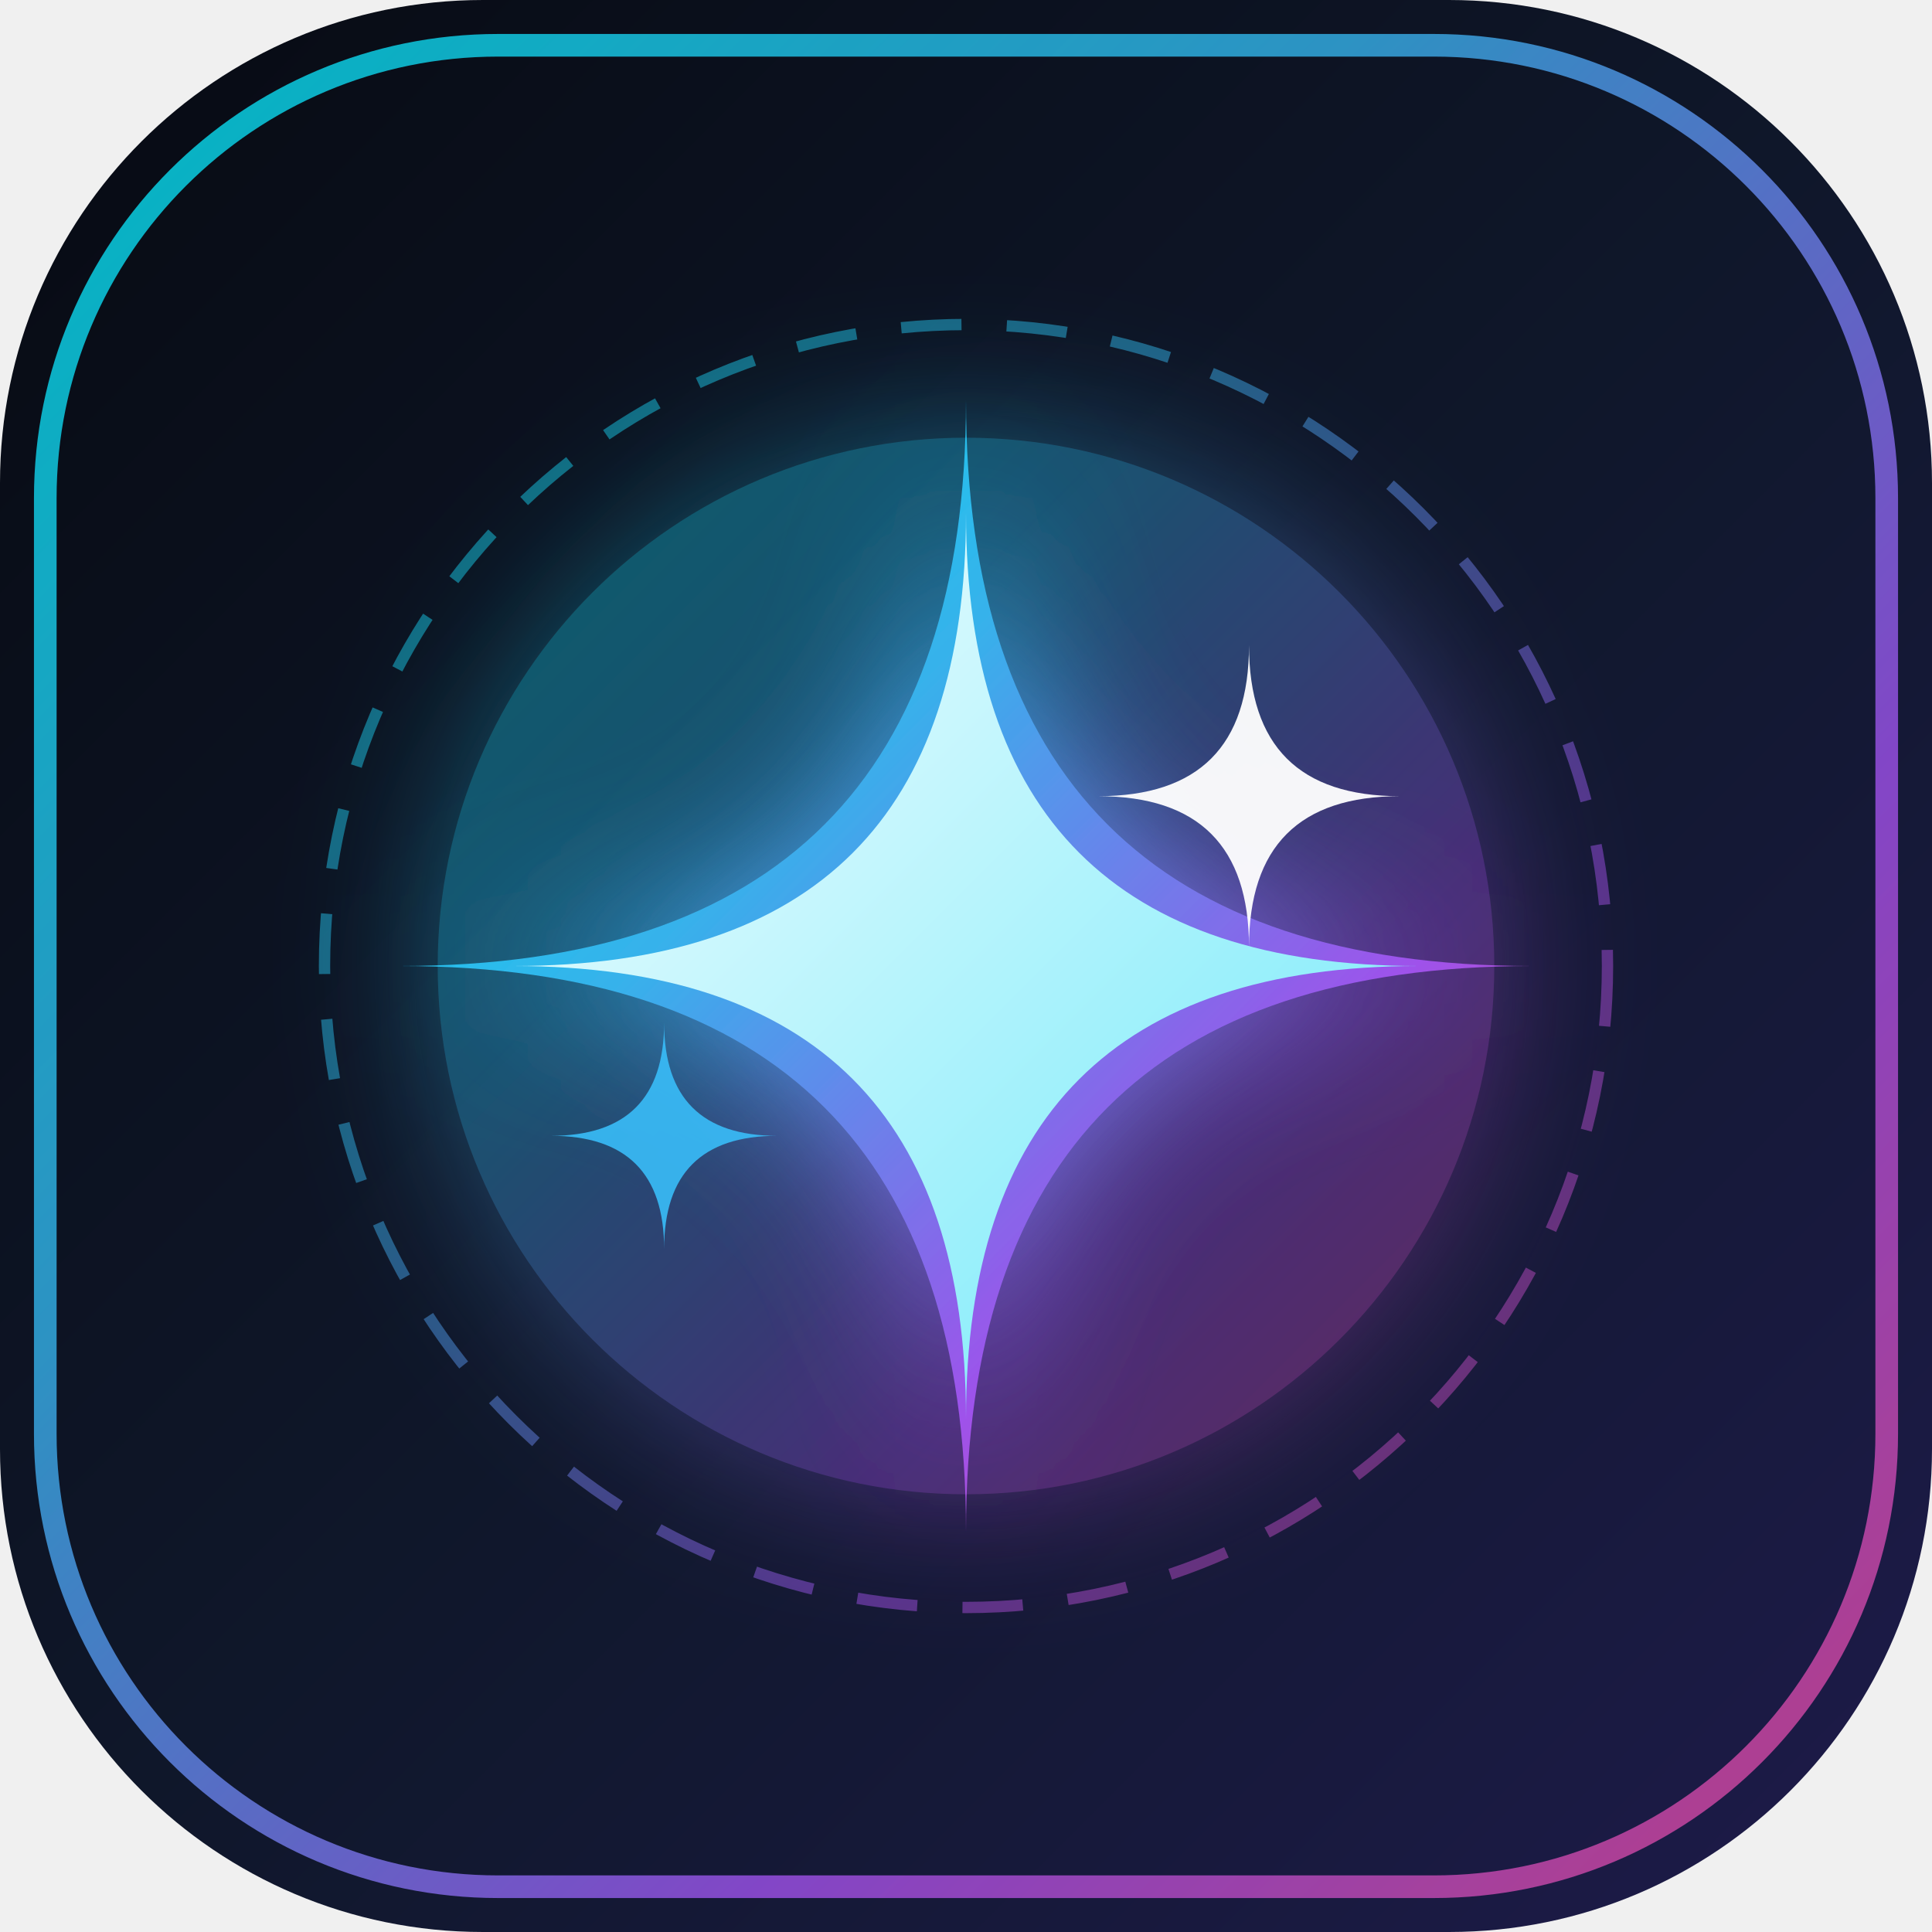
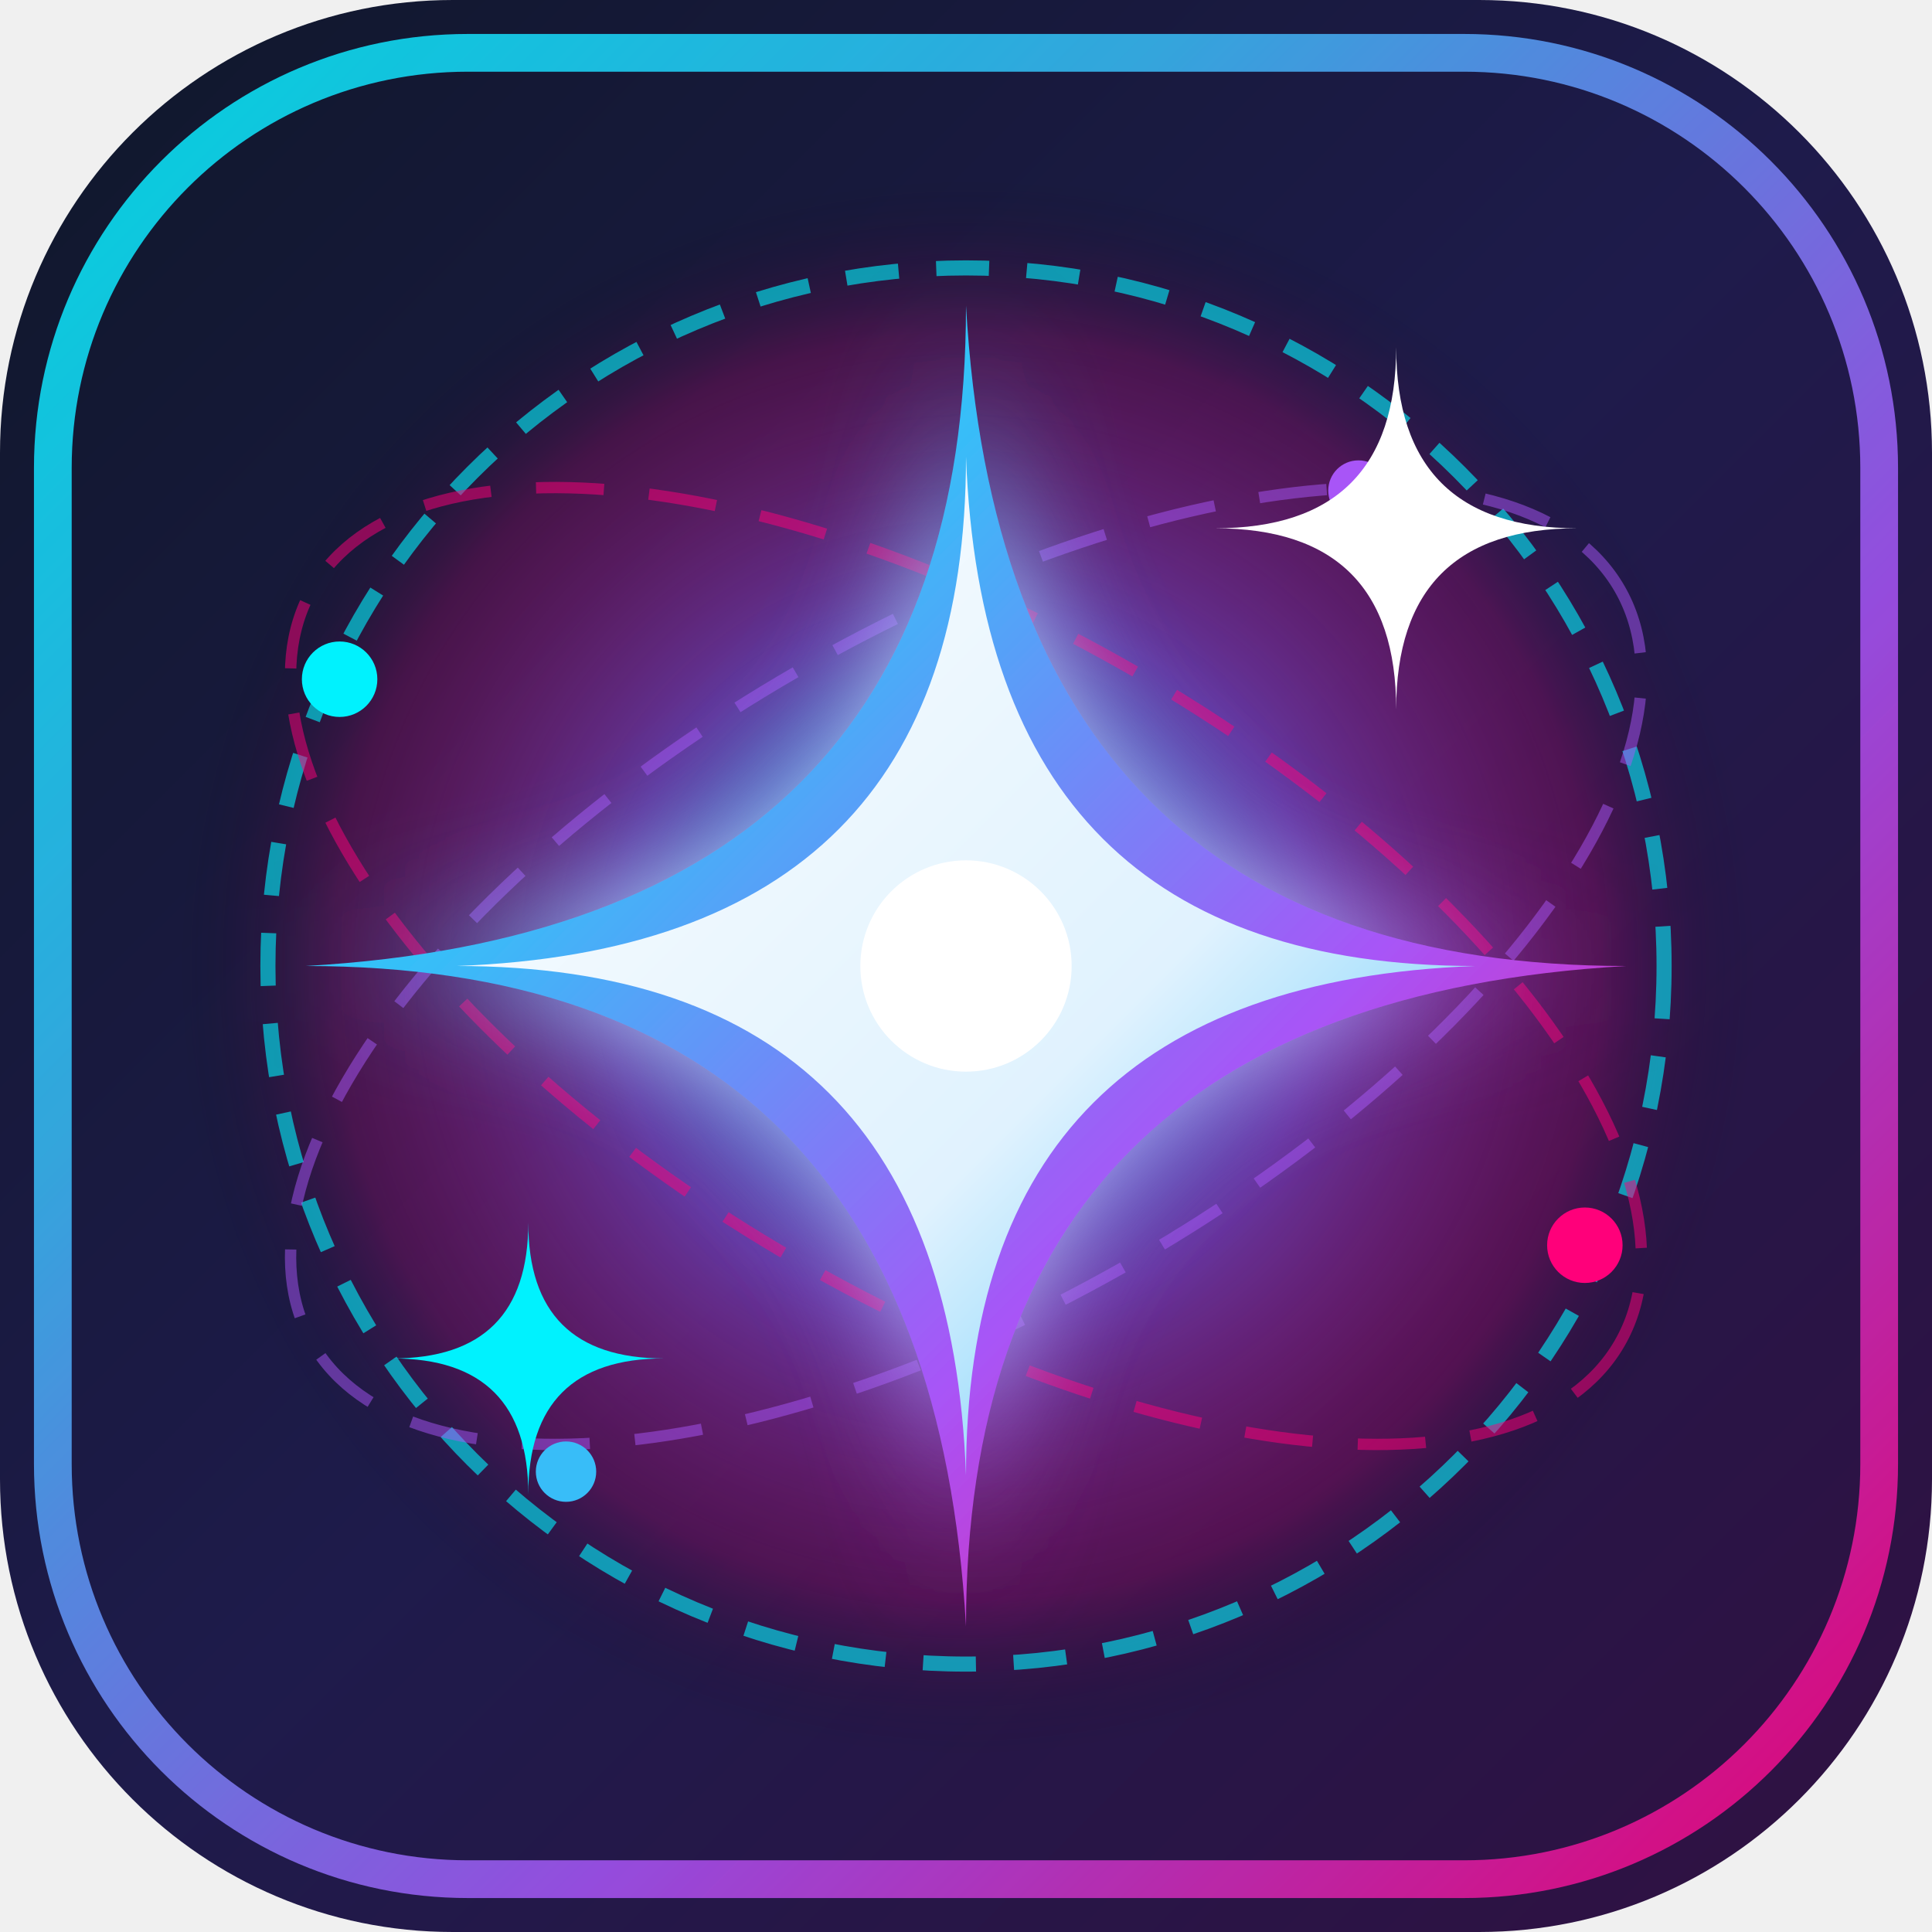
<svg xmlns="http://www.w3.org/2000/svg" viewBox="0 0 512 512" width="512" height="512">
  <defs>
    <linearGradient id="bgGrad" x1="0%" y1="0%" x2="100%" y2="100%">
-       <stop offset="0%" stop-color="#070a12" />
-       <stop offset="50%" stop-color="#0f172a" />
-       <stop offset="100%" stop-color="#1e1b4b" />
+       <stop offset="0%" stop-color="#0f172a" />
+       <stop offset="50%" stop-color="#1e1b4b" />
+       <stop offset="100%" stop-color="#311042" />
    </linearGradient>
    <linearGradient id="aiGrad" x1="0%" y1="0%" x2="100%" y2="100%">
      <stop offset="0%" stop-color="#00f2fe" />
-       <stop offset="35%" stop-color="#38bdf8" />
-       <stop offset="70%" stop-color="#a855f7" />
-       <stop offset="100%" stop-color="#ec4899" />
+       <stop offset="30%" stop-color="#38bdf8" />
+       <stop offset="65%" stop-color="#a855f7" />
+       <stop offset="100%" stop-color="#ff007a" />
    </linearGradient>
-     <linearGradient id="coreGrad" x1="0%" y1="0%" x2="100%" y2="100%">
+     <linearGradient id="starCore" x1="0%" y1="0%" x2="100%" y2="100%">
      <stop offset="0%" stop-color="#ffffff" />
-       <stop offset="100%" stop-color="#67e8f9" />
+       <stop offset="60%" stop-color="#e0f2fe" />
+       <stop offset="100%" stop-color="#38bdf8" />
    </linearGradient>
-     <filter id="glow" x="-30%" y="-30%" width="160%" height="160%">
-       <feGaussianBlur stdDeviation="20" result="blur" />
-       <feComposite in="SourceGraphic" in2="blur" operator="over" />
+     <radialGradient id="glowRadial" cx="50%" cy="50%" r="50%">
+       <stop offset="0%" stop-color="#00f2fe" stop-opacity="0.8" />
+       <stop offset="45%" stop-color="#a855f7" stop-opacity="0.5" />
+       <stop offset="80%" stop-color="#ff007a" stop-opacity="0.2" />
+       <stop offset="100%" stop-color="#000000" stop-opacity="0" />
+     </radialGradient>
+     <filter id="superGlow" x="-50%" y="-50%" width="200%" height="200%">
+       <feGaussianBlur in="SourceGraphic" stdDeviation="16" result="blur" />
+       <feMerge>
+         <feMergeNode in="blur" />
+         <feMergeNode in="SourceGraphic" />
+       </feMerge>
    </filter>
  </defs>
-   <rect width="512" height="512" rx="128" fill="url(#bgGrad)" />
-   <rect x="12" y="12" width="488" height="488" rx="120" fill="none" stroke="url(#aiGrad)" stroke-width="6" opacity="0.75" />
-   <circle cx="256" cy="256" r="140" fill="url(#aiGrad)" filter="url(#glow)" opacity="0.35" />
-   <circle cx="256" cy="256" r="170" fill="none" stroke="url(#aiGrad)" stroke-width="3" stroke-dasharray="16 12" opacity="0.45" />
-   <g transform="translate(256, 256)">
-     <path d="M0,-150 Q0,0 -150,0 Q0,0 0,150 Q0,0 150,0 Q0,0 0,-150 Z" fill="url(#aiGrad)" filter="url(#glow)" opacity="0.9" />
-     <path d="M0,-120 Q0,0 -120,0 Q0,0 0,120 Q0,0 120,0 Q0,0 0,-120 Z" fill="url(#coreGrad)" />
-     <path d="M75,-85 Q75,-45 35,-45 Q75,-45 75,-5 Q75,-45 115,-45 Q75,-45 75,-85 Z" fill="#ffffff" opacity="0.95" />
-     <path d="M-80,75 Q-80,45 -50,45 Q-80,45 -80,15 Q-80,45 -110,45 Q-80,45 -80,75 Z" fill="#38bdf8" opacity="0.9" />
+   <rect width="512" height="512" rx="120" fill="url(#bgGrad)" />
+   <rect x="14" y="14" width="484" height="484" rx="110" fill="none" stroke="url(#aiGrad)" stroke-width="10" opacity="0.85" />
+   <circle cx="256" cy="256" r="210" fill="url(#glowRadial)" />
+   <circle cx="256" cy="256" r="185" fill="none" stroke="#00f2fe" stroke-width="4" stroke-dasharray="14 10" opacity="0.6" />
+   <ellipse cx="256" cy="256" rx="200" ry="90" fill="none" stroke="#a855f7" stroke-width="3" stroke-dasharray="18 12" transform="rotate(-30 256 256)" opacity="0.5" />
+   <ellipse cx="256" cy="256" rx="200" ry="90" fill="none" stroke="#ff007a" stroke-width="3" stroke-dasharray="18 12" transform="rotate(30 256 256)" opacity="0.5" />
+   <circle cx="90" cy="180" r="10" fill="#00f2fe" />
+   <circle cx="420" cy="330" r="10" fill="#ff007a" />
+   <circle cx="360" cy="130" r="8" fill="#a855f7" />
+   <circle cx="150" cy="390" r="8" fill="#38bdf8" />
+   <g transform="translate(256, 256)" filter="url(#superGlow)">
+     <path d="M0,-175 Q0,-10 -175,0 Q-10,0 0,175 Q0,10 175,0 Q10,0 0,-175 Z" fill="url(#aiGrad)" />
+     <path d="M0,-135 Q0,-5 -135,0 Q-5,0 0,135 Q0,5 135,0 Q5,0 0,-135 Z" fill="url(#starCore)" />
+     <circle cx="0" cy="0" r="28" fill="#ffffff" />
+   </g>
+   <g transform="translate(370, 140)">
+     <path d="M0,-48 Q0,0 -48,0 Q0,0 0,48 Q0,0 48,0 Q0,0 0,-48 Z" fill="#ffffff" />
+   </g>
+   <g transform="translate(140, 360)">
+     <path d="M0,-36 Q0,0 -36,0 Q0,0 0,36 Q0,0 36,0 Q0,0 0,-36 Z" fill="#00f2fe" />
  </g>
</svg>
